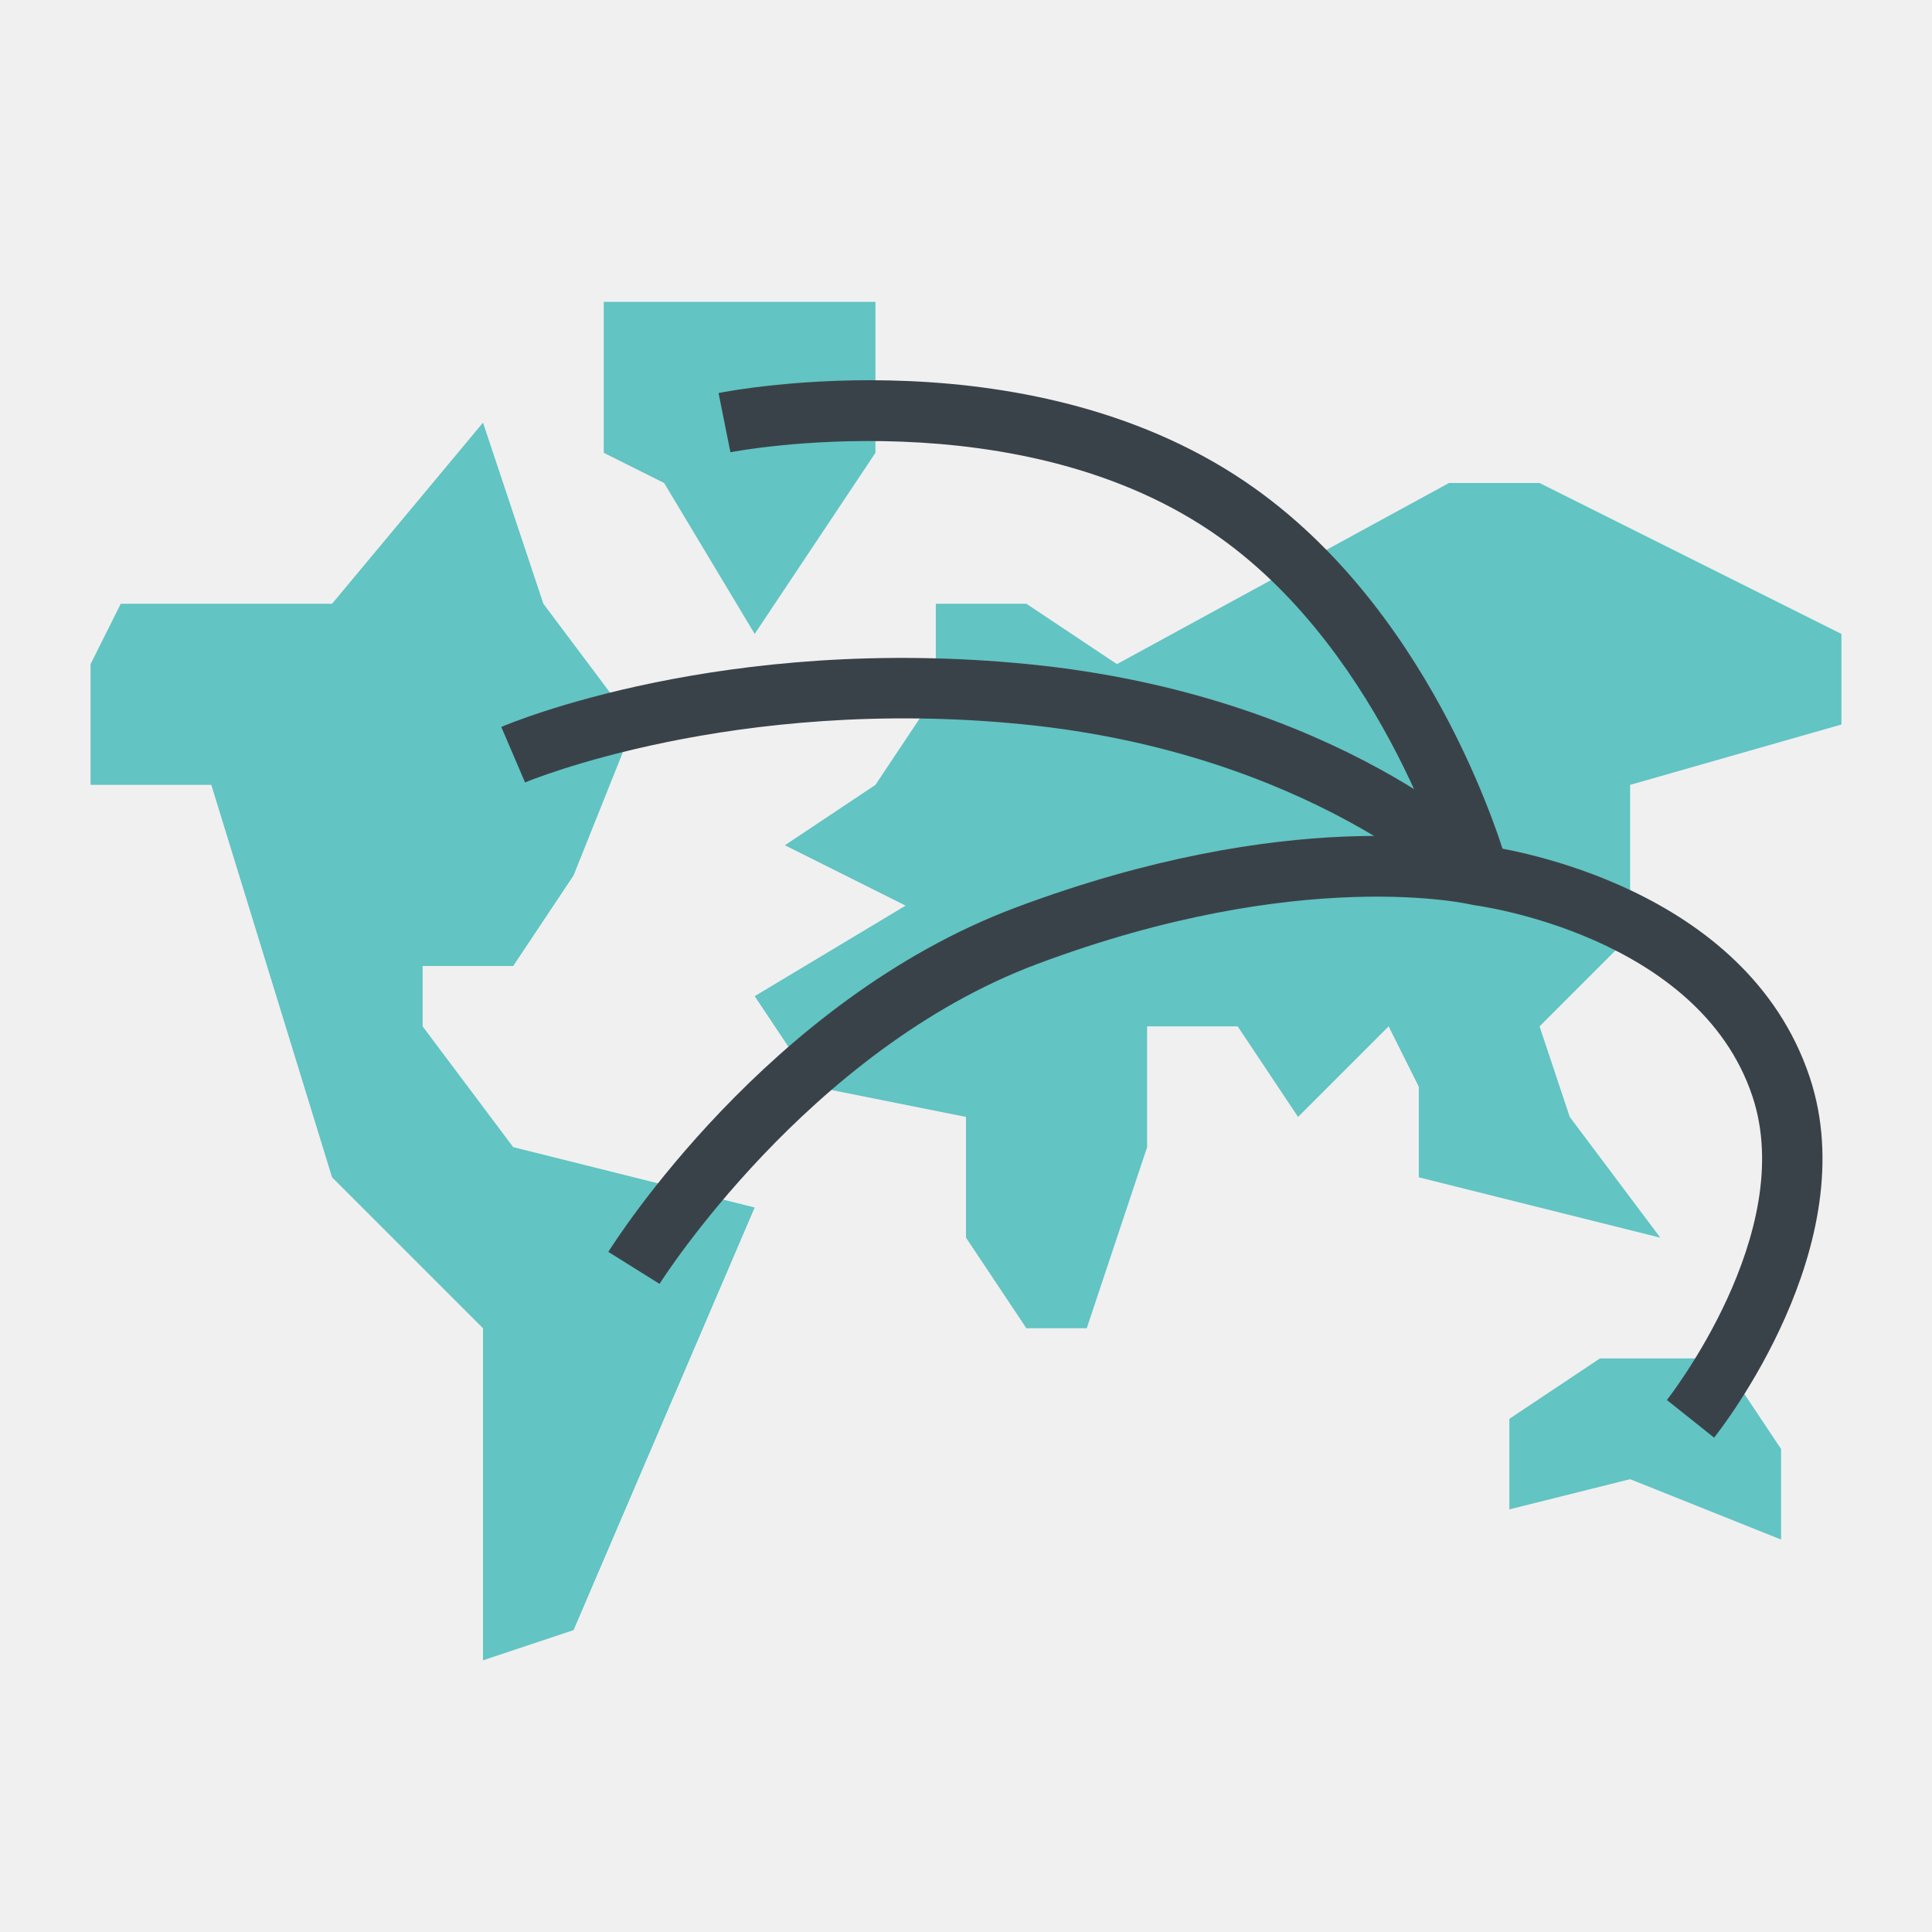
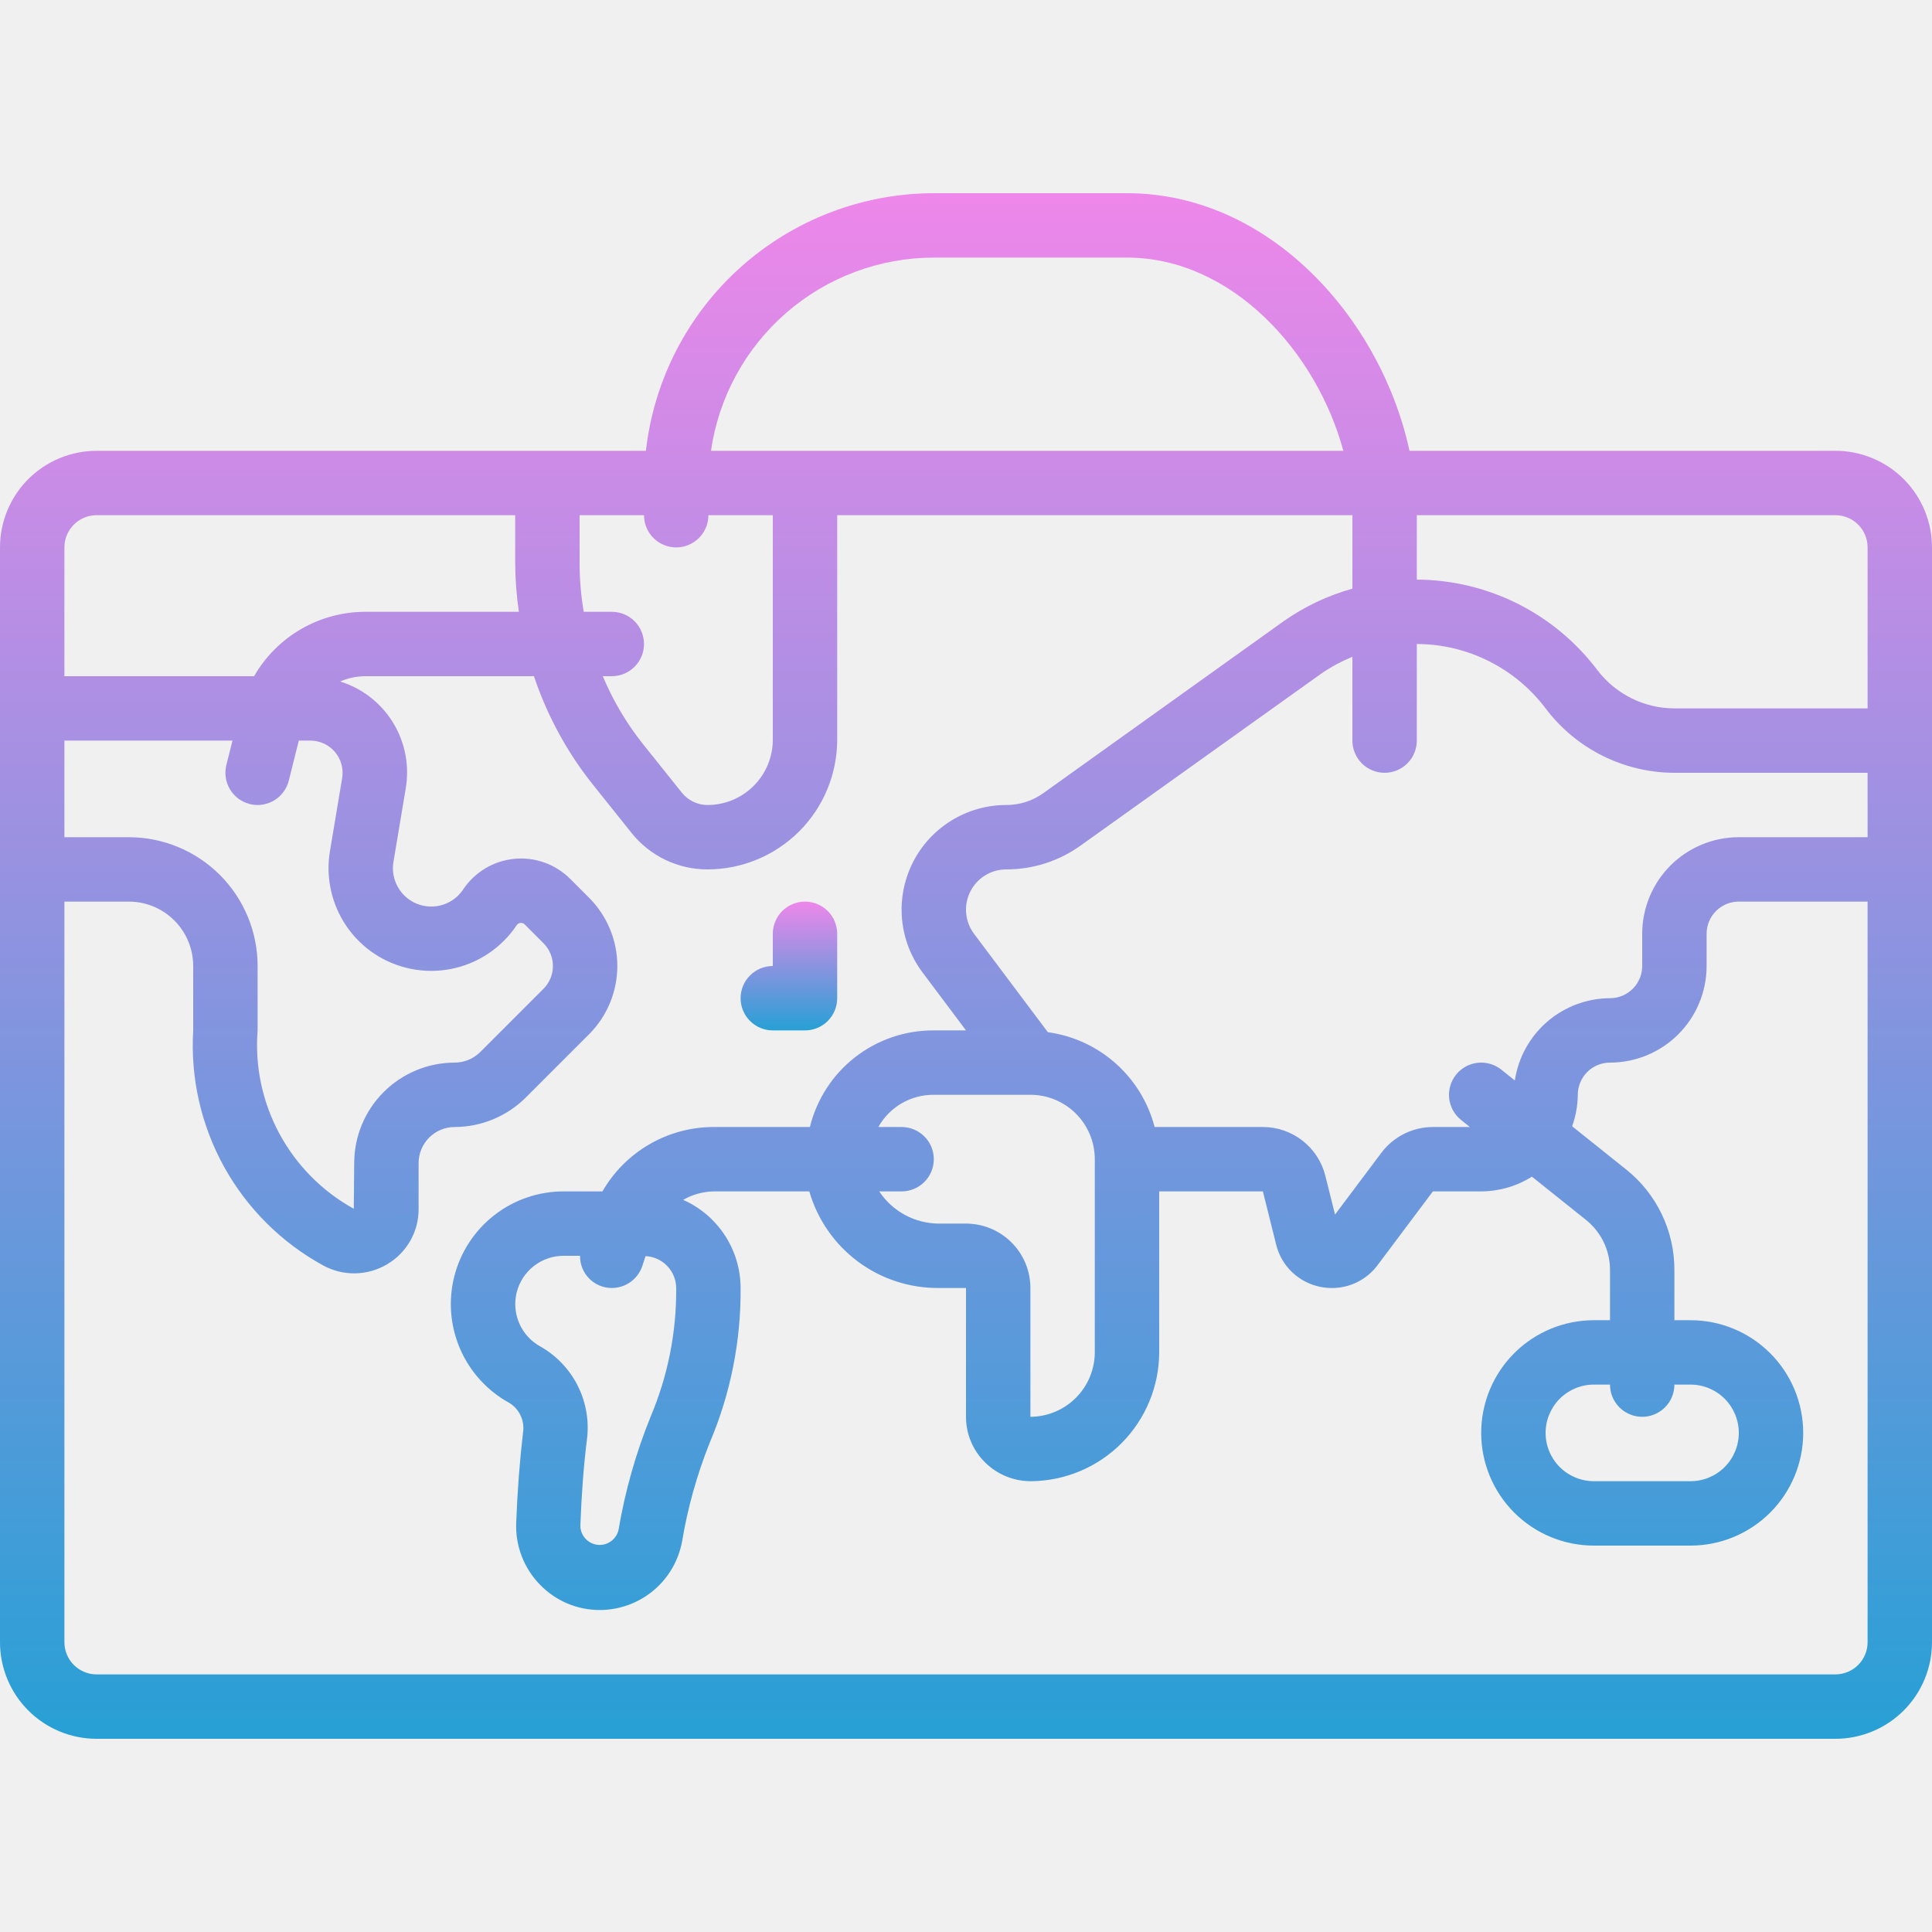
- <svg xmlns="http://www.w3.org/2000/svg" enable-background="new 0 0 64 64" viewBox="0 0 64 64">
-   <g fill="#62c4c3">
-     <path d="m4 20h7l5-6 2 6 3 4-2 5-2 3h-3v2l3 4 8 2-6 14-3 1v-11l-5-5-4-13h-4v-4z" />
-     <path d="m31 23-2 3-3 2 4 2-5 3 2 3 5 1v4l2 3h2l2-6v-4h3l2 3 3-3 1 2v3l8 2-3-4-1-3 3-3v-5l7-2v-3l-10-5h-3l-11 6-3-2h-3z" />
-     <path d="m50 50v-3l3-2h4l2 3v3l-5-2z" />
-     <path d="m23 10h6v5l-4 6-3-5-2-1v-5z" />
+ <svg xmlns="http://www.w3.org/2000/svg" width="170" height="170" viewBox="0 0 170 170" fill="none">
+   <g clip-path="url(#clip0)">
+     <path d="M161.5 39.667H124.023C121.519 28.05 111.718 17 99.167 17H82.167C75.898 17.009 69.851 19.323 65.179 23.504C60.507 27.684 57.537 33.437 56.834 39.667H8.5C6.246 39.667 4.084 40.562 2.49 42.156C0.896 43.75 0 45.912 0 48.167L0 144.5C0 146.754 0.896 148.916 2.49 150.51C4.084 152.104 6.246 153 8.5 153H161.5C163.754 153 165.916 152.104 167.51 150.51C169.104 148.916 170 146.754 170 144.5V48.167C170 45.912 169.104 43.75 167.51 42.156C165.916 40.562 163.754 39.667 161.5 39.667ZM133.294 95.073L132.104 94.121C131.517 93.651 130.768 93.434 130.021 93.516C129.274 93.599 128.59 93.976 128.121 94.562C127.651 95.149 127.434 95.899 127.516 96.646C127.599 97.393 127.976 98.076 128.562 98.546L129.336 99.167H126.083C125.204 99.168 124.337 99.374 123.55 99.767C122.764 100.16 122.079 100.731 121.55 101.433L117.473 106.873L116.623 103.473C116.319 102.244 115.612 101.152 114.614 100.371C113.617 99.59 112.387 99.166 111.121 99.167H101.598C101.033 97.002 99.839 95.053 98.166 93.567C96.493 92.082 94.416 91.127 92.2 90.823L85.708 82.167C85.314 81.641 85.073 81.015 85.014 80.36C84.955 79.705 85.08 79.046 85.374 78.458C85.668 77.87 86.12 77.375 86.68 77.029C87.239 76.683 87.884 76.5 88.542 76.5C90.888 76.504 93.177 75.771 95.084 74.403L116.215 59.304C117.083 58.699 118.017 58.194 119 57.8V65.167C119 65.918 119.299 66.639 119.83 67.17C120.361 67.701 121.082 68 121.833 68C122.585 68 123.305 67.701 123.837 67.17C124.368 66.639 124.667 65.918 124.667 65.167V56.667C126.865 56.672 129.032 57.187 130.998 58.17C132.965 59.153 134.677 60.578 136 62.333C137.323 64.089 139.035 65.514 141.002 66.497C142.968 67.48 145.135 67.995 147.333 68H164.333V73.667H153C150.746 73.667 148.584 74.562 146.99 76.156C145.396 77.75 144.5 79.912 144.5 82.167V85C144.5 85.751 144.201 86.472 143.67 87.004C143.139 87.535 142.418 87.833 141.667 87.833C139.637 87.841 137.676 88.576 136.141 89.903C134.605 91.231 133.595 93.065 133.294 95.073V95.073ZM85 107.667H82.645C81.6 107.667 80.57 107.409 79.648 106.915C78.727 106.42 77.942 105.705 77.364 104.833H79.333C80.085 104.833 80.805 104.535 81.337 104.003C81.868 103.472 82.167 102.751 82.167 102C82.167 101.249 81.868 100.528 81.337 99.996C80.805 99.465 80.085 99.167 79.333 99.167H77.288C77.772 98.3 78.481 97.58 79.339 97.082C80.198 96.583 81.174 96.325 82.167 96.333H90.667C92.17 96.333 93.611 96.93 94.674 97.993C95.736 99.056 96.333 100.497 96.333 102V119C96.327 120.501 95.727 121.938 94.666 123C93.605 124.061 92.168 124.66 90.667 124.667V113.333C90.667 111.83 90.07 110.389 89.007 109.326C87.944 108.264 86.503 107.667 85 107.667ZM161.5 45.333C162.251 45.333 162.972 45.632 163.503 46.163C164.035 46.694 164.333 47.415 164.333 48.167V62.333H147.333C146.014 62.33 144.714 62.021 143.535 61.431C142.355 60.841 141.328 59.986 140.533 58.933C138.676 56.481 136.278 54.489 133.527 53.113C130.775 51.737 127.743 51.014 124.667 51V45.333H161.5ZM82.167 22.667H99.167C108.352 22.667 115.832 30.909 118.204 39.667H62.56C63.241 34.95 65.597 30.637 69.197 27.515C72.797 24.393 77.401 22.672 82.167 22.667ZM59.5 48.167C60.251 48.167 60.972 47.868 61.504 47.337C62.035 46.806 62.333 46.085 62.333 45.333H68V65.093C67.999 66.615 67.393 68.074 66.317 69.15C65.241 70.227 63.782 70.832 62.26 70.833C61.824 70.834 61.394 70.736 61.002 70.547C60.609 70.358 60.264 70.083 59.993 69.743L56.593 65.493C55.139 63.668 53.943 61.651 53.04 59.5H53.833C54.585 59.5 55.306 59.202 55.837 58.67C56.368 58.139 56.667 57.418 56.667 56.667C56.667 55.915 56.368 55.194 55.837 54.663C55.306 54.132 54.585 53.833 53.833 53.833H51.363C51.123 52.422 51.001 50.992 51 49.561V45.333H56.667C56.667 46.085 56.965 46.806 57.496 47.337C58.028 47.868 58.749 48.167 59.5 48.167ZM8.5 45.333H45.333V49.561C45.341 50.991 45.449 52.418 45.656 53.833H32.139C30.154 53.835 28.205 54.36 26.488 55.355C24.771 56.35 23.347 57.779 22.358 59.5H5.667V48.167C5.667 47.415 5.965 46.694 6.497 46.163C7.028 45.632 7.749 45.333 8.5 45.333V45.333ZM32.932 83.915C34.927 85.242 37.368 85.724 39.718 85.254C42.068 84.784 44.135 83.4 45.467 81.407C45.503 81.351 45.553 81.304 45.611 81.269C45.669 81.235 45.734 81.214 45.801 81.209C45.868 81.202 45.935 81.21 45.998 81.233C46.062 81.255 46.119 81.292 46.166 81.339L47.824 82.997C48.355 83.528 48.653 84.249 48.653 85C48.653 85.751 48.355 86.472 47.824 87.003L42.256 92.571C41.659 93.164 40.852 93.498 40.01 93.5C37.665 93.502 35.417 94.435 33.759 96.093C32.101 97.75 31.169 99.998 31.167 102.343L31.13 106.361C28.36 104.834 26.089 102.542 24.588 99.759C23.088 96.976 22.42 93.819 22.667 90.667V85C22.667 81.994 21.473 79.112 19.347 76.986C17.222 74.861 14.339 73.667 11.333 73.667H5.667V65.167H20.457L19.918 67.314C19.737 68.043 19.852 68.814 20.239 69.458C20.625 70.102 21.252 70.566 21.981 70.748C22.205 70.805 22.435 70.834 22.667 70.833C23.298 70.832 23.911 70.621 24.409 70.232C24.906 69.843 25.259 69.298 25.412 68.686L26.293 65.167H27.311C27.722 65.166 28.129 65.256 28.502 65.429C28.876 65.602 29.207 65.854 29.473 66.168C29.739 66.481 29.934 66.85 30.043 67.246C30.153 67.643 30.174 68.059 30.107 68.465L29.03 74.91C28.746 76.628 28.963 78.39 29.655 79.987C30.347 81.585 31.485 82.948 32.932 83.915V83.915ZM161.5 147.333H8.5C7.749 147.333 7.028 147.035 6.497 146.503C5.965 145.972 5.667 145.251 5.667 144.5V79.333H11.333C12.836 79.333 14.278 79.93 15.34 80.993C16.403 82.056 17 83.497 17 85V90.667C16.75 94.844 17.693 99.007 19.718 102.669C21.744 106.331 24.769 109.342 28.441 111.35C29.309 111.824 30.285 112.064 31.274 112.044C32.263 112.024 33.229 111.746 34.077 111.237C34.922 110.739 35.621 110.027 36.105 109.174C36.589 108.321 36.84 107.356 36.833 106.375V102.343C36.834 101.501 37.169 100.693 37.764 100.098C38.36 99.502 39.167 99.167 40.01 99.167C42.353 99.16 44.6 98.23 46.263 96.577L51.83 91.01C53.424 89.415 54.319 87.254 54.319 85C54.319 82.746 53.424 80.585 51.83 78.99L50.173 77.333C49.532 76.693 48.758 76.202 47.905 75.898C47.052 75.593 46.142 75.481 45.241 75.571C44.34 75.66 43.47 75.948 42.693 76.415C41.917 76.881 41.254 77.514 40.752 78.268C40.324 78.91 39.689 79.386 38.953 79.616C38.216 79.847 37.423 79.817 36.706 79.534C35.989 79.25 35.39 78.729 35.011 78.057C34.631 77.385 34.493 76.604 34.62 75.843L35.697 69.397C36.045 67.393 35.652 65.33 34.591 63.595C33.53 61.859 31.874 60.569 29.931 59.965C30.628 59.663 31.379 59.505 32.139 59.5H46.982C48.139 62.955 49.892 66.181 52.162 69.031L55.562 73.281C56.363 74.288 57.382 75.1 58.542 75.658C59.702 76.215 60.973 76.503 62.26 76.5C65.284 76.496 68.183 75.293 70.322 73.155C72.46 71.016 73.663 68.117 73.667 65.093V45.333H119V51.796C116.823 52.404 114.766 53.38 112.92 54.683L91.8 69.793C90.85 70.474 89.71 70.838 88.542 70.833C86.832 70.833 85.155 71.309 83.701 72.209C82.246 73.108 81.07 74.394 80.305 75.924C79.541 77.453 79.217 79.165 79.371 80.869C79.524 82.572 80.149 84.199 81.175 85.567L85 90.667H82.167C79.659 90.652 77.219 91.483 75.241 93.025C73.263 94.567 71.862 96.731 71.264 99.167H62.792C60.808 99.168 58.859 99.693 57.142 100.688C55.425 101.682 54 103.112 53.012 104.833H49.583C47.381 104.834 45.241 105.568 43.502 106.919C41.763 108.27 40.523 110.162 39.978 112.296C39.433 114.43 39.614 116.685 40.492 118.705C41.371 120.725 42.896 122.395 44.829 123.451C45.265 123.723 45.61 124.117 45.822 124.584C46.034 125.052 46.102 125.571 46.019 126.078C45.736 128.494 45.529 131.155 45.421 134.011C45.383 135.008 45.548 136.002 45.906 136.933C46.264 137.865 46.808 138.713 47.504 139.428C48.187 140.139 49.007 140.704 49.915 141.089C50.823 141.474 51.799 141.67 52.785 141.667C54.509 141.664 56.178 141.056 57.5 139.95C58.822 138.843 59.714 137.308 60.021 135.612C60.519 132.644 61.333 129.739 62.45 126.945C64.278 122.642 65.203 118.009 65.167 113.333C65.164 111.691 64.685 110.084 63.789 108.708C62.892 107.332 61.616 106.245 60.115 105.578C60.93 105.108 61.851 104.852 62.792 104.833H71.213C71.926 107.306 73.431 109.476 75.496 111.011C77.561 112.547 80.072 113.362 82.645 113.333H85V124.667C84.998 125.411 85.145 126.149 85.431 126.836C85.718 127.524 86.138 128.147 86.669 128.67C87.201 129.2 87.832 129.62 88.527 129.906C89.222 130.191 89.966 130.336 90.718 130.333H90.757C93.745 130.301 96.599 129.093 98.703 126.972C100.807 124.851 101.991 121.987 102 119V104.833H111.123L112.291 109.511C112.517 110.439 113.005 111.282 113.695 111.942C114.385 112.601 115.25 113.05 116.186 113.234C116.522 113.302 116.864 113.336 117.206 113.336C117.987 113.337 118.757 113.154 119.454 112.803C120.151 112.452 120.756 111.943 121.221 111.316L126.083 104.833H130.333C131.913 104.827 133.459 104.378 134.796 103.536L139.539 107.329C140.204 107.858 140.742 108.53 141.11 109.295C141.479 110.061 141.669 110.9 141.667 111.75V116.167H140.25C137.62 116.167 135.098 117.211 133.238 119.071C131.378 120.931 130.333 123.453 130.333 126.083C130.333 128.713 131.378 131.236 133.238 133.095C135.098 134.955 137.62 136 140.25 136H148.75C151.38 136 153.902 134.955 155.762 133.095C157.622 131.236 158.667 128.713 158.667 126.083C158.667 123.453 157.622 120.931 155.762 119.071C153.902 117.211 151.38 116.167 148.75 116.167H147.333V111.75C147.337 110.05 146.957 108.371 146.221 106.839C145.485 105.307 144.413 103.96 143.083 102.901L138.335 99.102C138.655 98.213 138.824 97.278 138.833 96.333C138.833 95.582 139.132 94.861 139.663 94.33C140.195 93.799 140.915 93.5 141.667 93.5C143.921 93.5 146.083 92.605 147.677 91.01C149.271 89.416 150.167 87.254 150.167 85V82.167C150.167 81.415 150.465 80.695 150.997 80.163C151.528 79.632 152.249 79.333 153 79.333H164.333V144.5C164.333 145.251 164.035 145.972 163.503 146.503C162.972 147.035 162.251 147.333 161.5 147.333ZM47.549 118.479C46.721 118.026 46.068 117.311 45.691 116.445C45.315 115.58 45.237 114.614 45.47 113.7C45.703 112.786 46.234 111.975 46.979 111.396C47.724 110.816 48.64 110.501 49.583 110.5H51.037C51.032 110.87 51.101 111.238 51.239 111.581C51.377 111.925 51.583 112.238 51.843 112.501C52.103 112.765 52.413 112.974 52.755 113.117C53.096 113.26 53.463 113.333 53.833 113.333C54.428 113.333 55.007 113.145 55.489 112.798C55.971 112.45 56.331 111.959 56.519 111.395L56.803 110.528C57.525 110.563 58.208 110.873 58.709 111.395C59.211 111.916 59.494 112.61 59.5 113.333C59.53 117.236 58.758 121.103 57.233 124.695C55.946 127.878 55.007 131.192 54.434 134.578C54.35 134.994 54.113 135.363 53.771 135.613C53.428 135.864 53.005 135.977 52.583 135.931C52.161 135.885 51.772 135.682 51.492 135.364C51.211 135.045 51.06 134.634 51.068 134.209C51.17 131.526 51.351 129.016 51.635 126.752C51.86 125.122 51.591 123.463 50.863 121.988C50.134 120.513 48.98 119.29 47.549 118.479V118.479ZM144.5 124.667C145.251 124.667 145.972 124.368 146.503 123.837C147.035 123.305 147.333 122.585 147.333 121.833H148.75C149.877 121.833 150.958 122.281 151.755 123.078C152.552 123.875 153 124.956 153 126.083C153 127.211 152.552 128.292 151.755 129.089C150.958 129.886 149.877 130.333 148.75 130.333H140.25C139.123 130.333 138.042 129.886 137.245 129.089C136.448 128.292 136 127.211 136 126.083C136 124.956 136.448 123.875 137.245 123.078C138.042 122.281 139.123 121.833 140.25 121.833H141.667C141.667 122.585 141.965 123.305 142.497 123.837C143.028 124.368 143.749 124.667 144.5 124.667Z" fill="url(#paint0_linear)" />
+     <path d="M68 90.667H70.833C71.585 90.667 72.305 90.368 72.837 89.837C73.368 89.305 73.666 88.585 73.666 87.833V82.167C73.666 81.415 73.368 80.695 72.837 80.163C72.305 79.632 71.585 79.333 70.833 79.333C70.082 79.333 69.361 79.632 68.83 80.163C68.298 80.695 68 81.415 68 82.167V85C67.248 85 66.528 85.299 65.996 85.83C65.465 86.361 65.166 87.082 65.166 87.833C65.166 88.585 65.465 89.305 65.996 89.837C66.528 90.368 67.248 90.667 68 90.667Z" fill="url(#paint1_linear)" />
  </g>
-   <path d="m48.036 29.264c-.021-.075-2.119-7.523-7.617-11.45-6.571-4.693-16.127-2.852-16.223-2.833l-.393-1.961c.425-.085 10.508-2.026 17.777 3.167 6.088 4.348 8.293 12.218 8.384 12.551z" fill="#3a4249" />
-   <path d="m48.294 29.709c-.048-.048-4.911-4.766-14.394-5.714-9.594-.962-16.439 1.896-16.507 1.924l-.787-1.838c.296-.127 7.353-3.089 17.494-2.076 10.237 1.024 15.393 6.074 15.607 6.288z" fill="#3a4249" />
-   <path d="m56.782 47.624-1.564-1.247c.043-.055 4.342-5.536 2.833-10.061-1.78-5.34-9.102-6.315-9.175-6.324l-.121-.022c-.053-.013-5.636-1.321-14.404 1.967-7.595 2.848-12.455 10.516-12.503 10.593l-1.696-1.06c.211-.338 5.274-8.323 13.497-11.407 9.005-3.375 14.834-2.208 15.533-2.048.82.113 8.662 1.354 10.767 7.668 1.853 5.561-2.962 11.683-3.167 11.941z" fill="#3a4249" />
+   <defs>
+     <linearGradient id="paint0_linear" x1="85" y1="17" x2="85" y2="153" gradientUnits="userSpaceOnUse">
+       <stop stop-color="#EE87EA" />
+       <stop offset="1" stop-color="#27A0D5" />
+     </linearGradient>
+     <linearGradient id="paint1_linear" x1="69.416" y1="79.333" x2="69.416" y2="90.667" gradientUnits="userSpaceOnUse">
+       <stop stop-color="#EE87EA" />
+       <stop offset="1" stop-color="#27A0D5" />
+     </linearGradient>
+     <clipPath id="clip0">
+       <rect width="170" height="170" fill="white" />
+     </clipPath>
+   </defs>
</svg>
